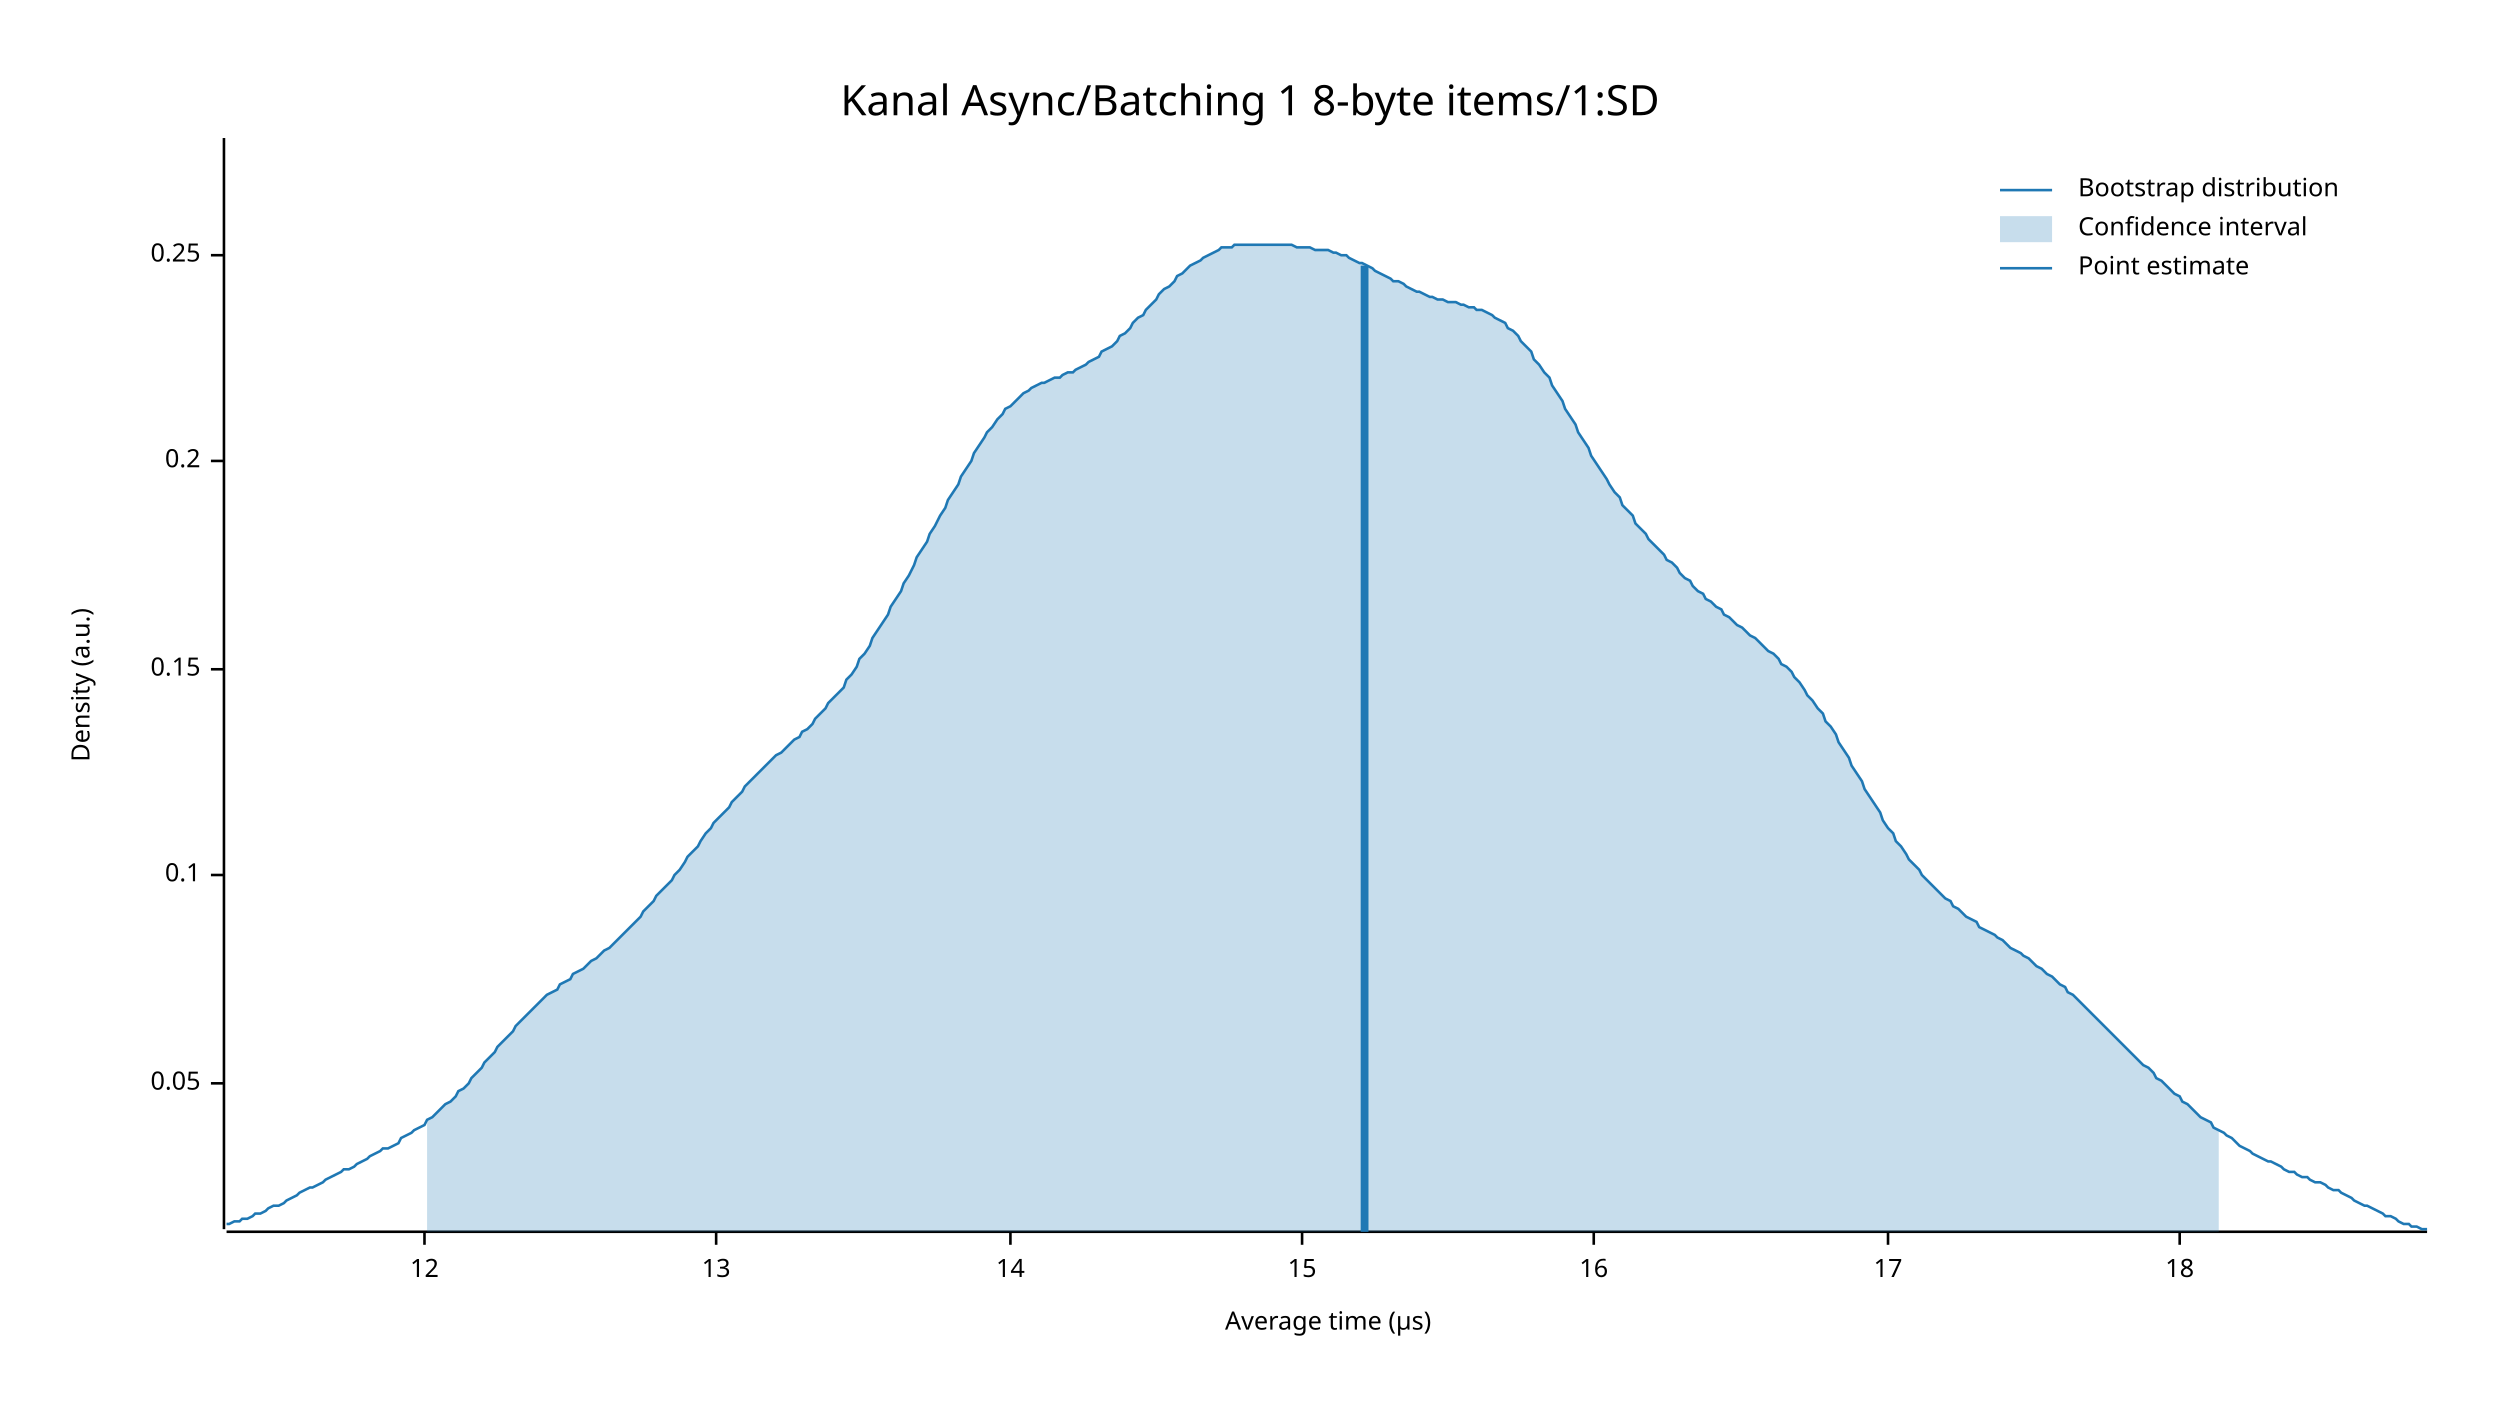
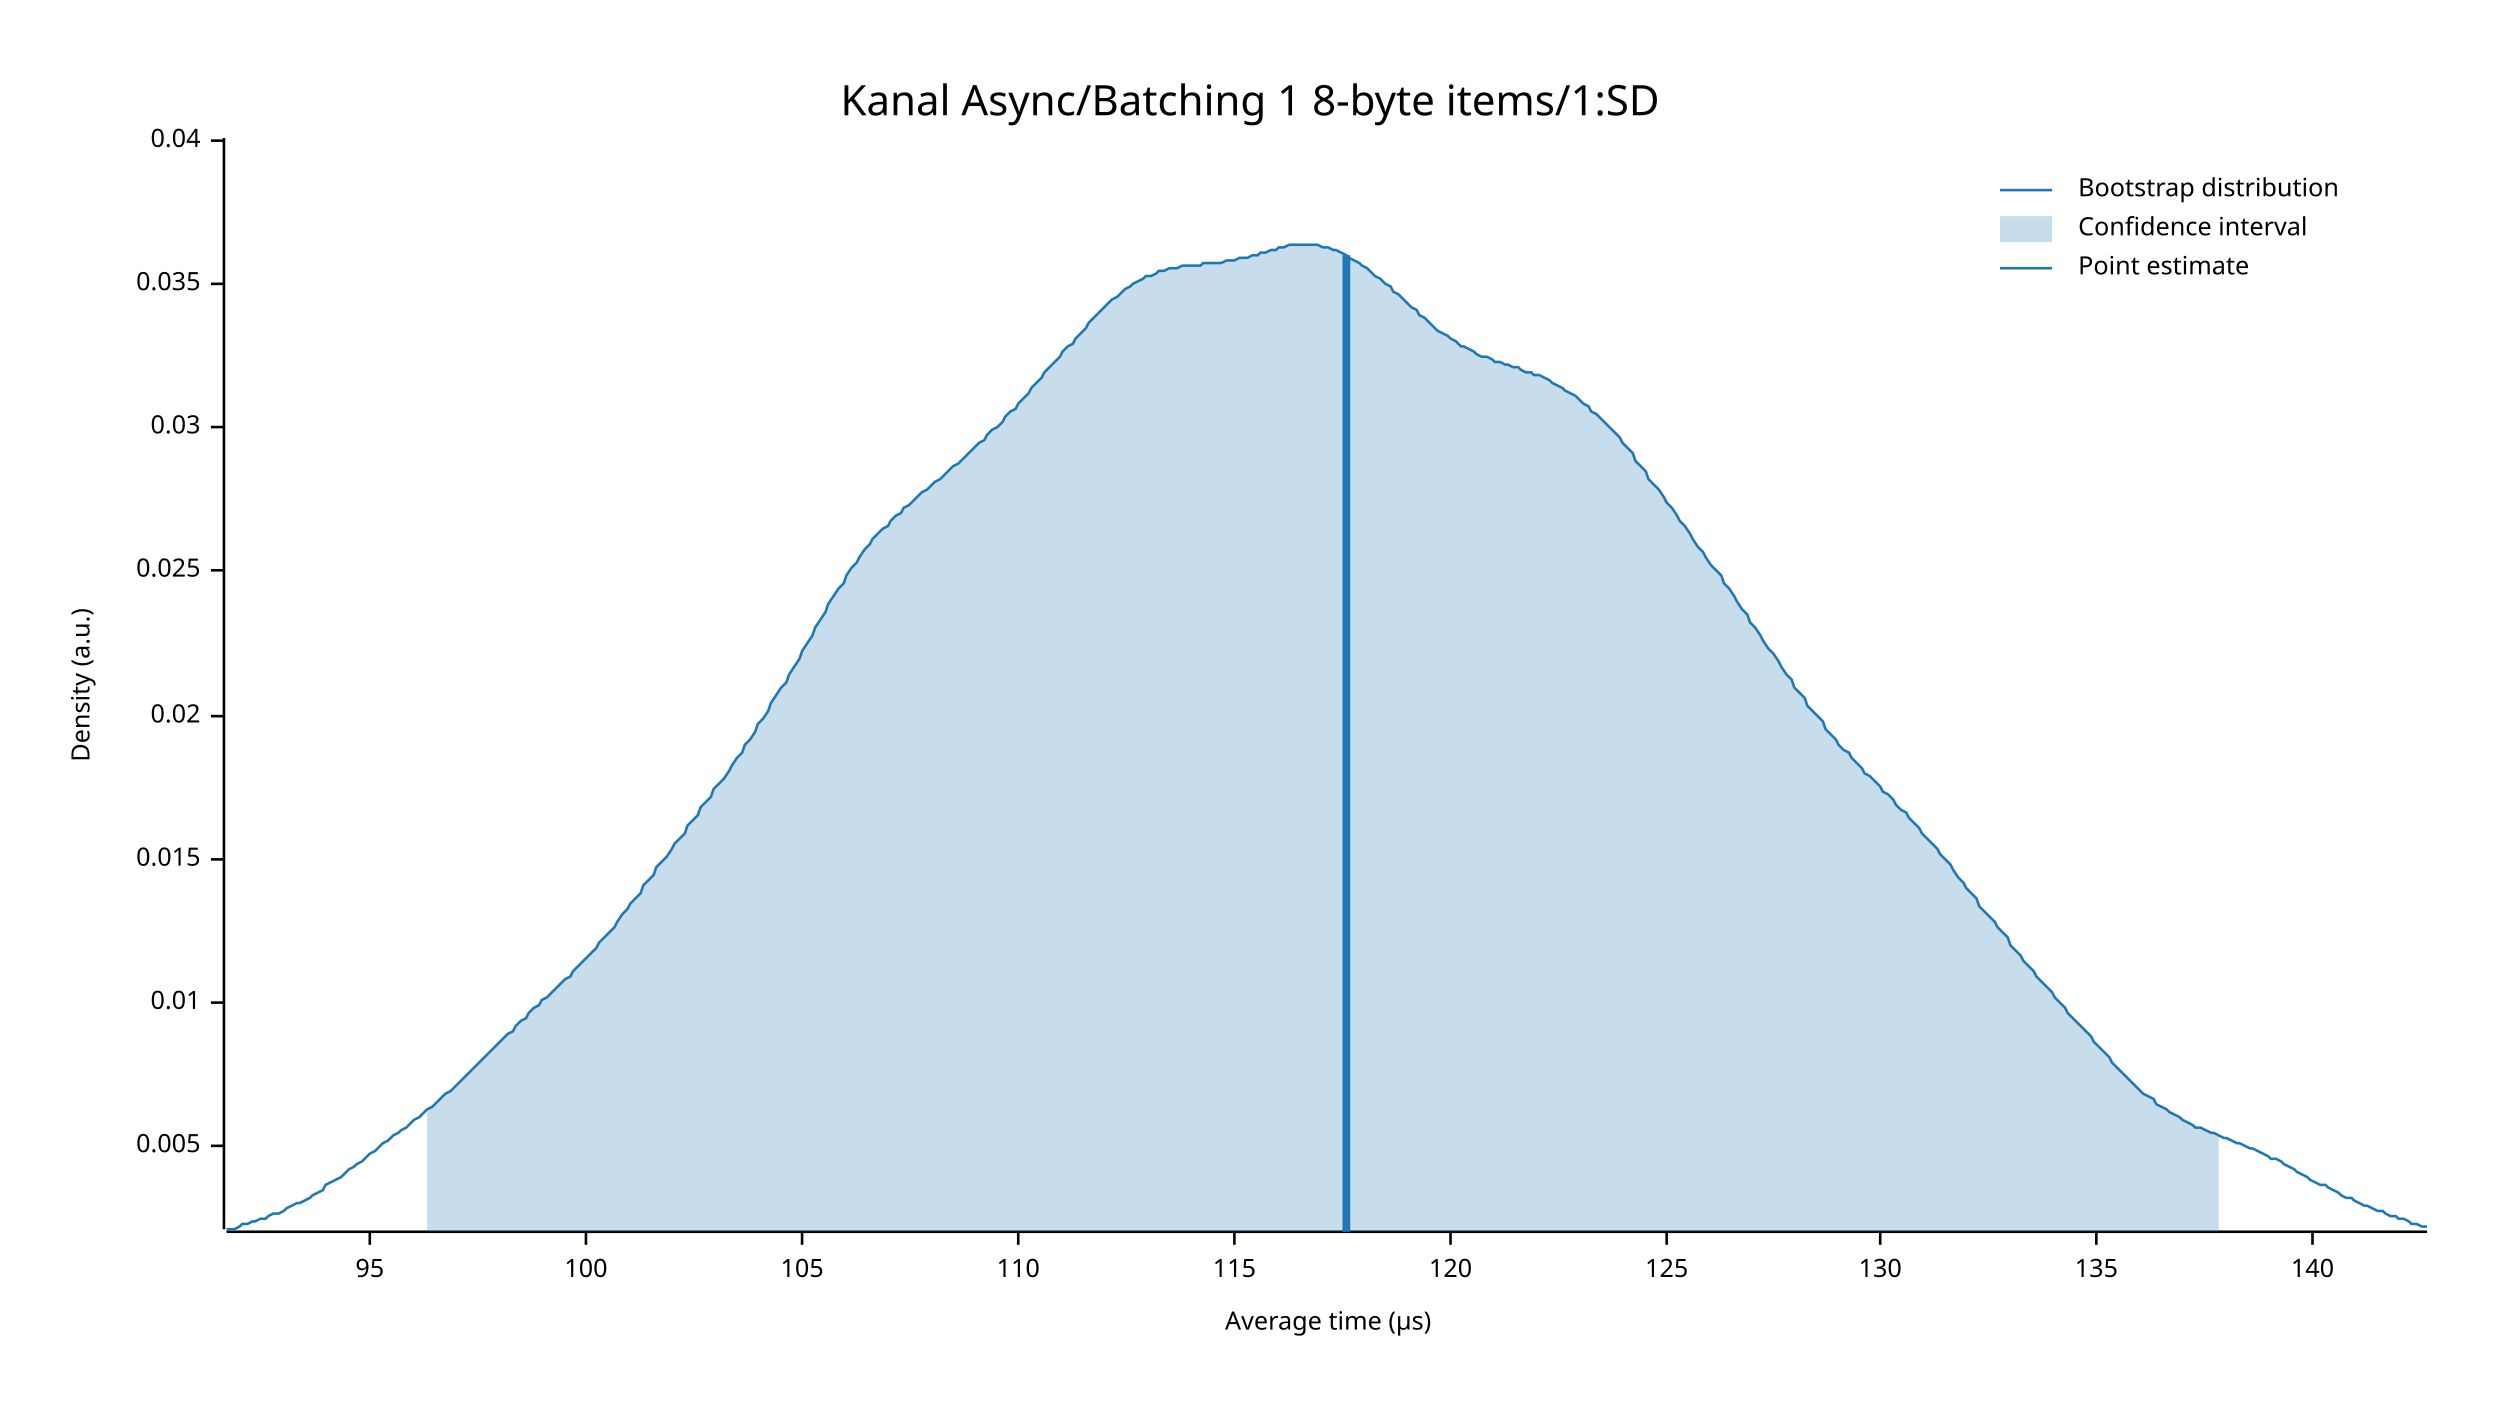
<svg xmlns="http://www.w3.org/2000/svg" width="960" height="540" viewBox="0 0 960 540">
  <text x="480" y="32" dy="0.76em" text-anchor="middle" font-family="sans-serif" font-size="16.129" opacity="1" fill="#000000">
Kanal Async/Batching 1 8-byte items/1:SD
</text>
  <text x="27" y="263" dy="0.76em" text-anchor="middle" font-family="sans-serif" font-size="9.677" opacity="1" fill="#000000" transform="rotate(270, 27, 263)">
Density (a.u.)
</text>
  <text x="510" y="513" dy="-0.5ex" text-anchor="middle" font-family="sans-serif" font-size="9.677" opacity="1" fill="#000000">
Average time (µs)
</text>
  <polyline fill="none" opacity="1" stroke="#000000" stroke-width="1" points="86,53 86,472 " />
-   <text x="77" y="416" dy="0.5ex" text-anchor="end" font-family="sans-serif" font-size="9.677" opacity="1" fill="#000000">
- 0.05
+   <text x="77" y="440" dy="0.5ex" text-anchor="end" font-family="sans-serif" font-size="9.677" opacity="1" fill="#000000">
+ 0.005
</text>
-   <polyline fill="none" opacity="1" stroke="#000000" stroke-width="1" points="81,416 86,416 " />
-   <text x="77" y="336" dy="0.5ex" text-anchor="end" font-family="sans-serif" font-size="9.677" opacity="1" fill="#000000">
- 0.1
+   <polyline fill="none" opacity="1" stroke="#000000" stroke-width="1" points="81,440 86,440 " />
+   <text x="77" y="385" dy="0.5ex" text-anchor="end" font-family="sans-serif" font-size="9.677" opacity="1" fill="#000000">
+ 0.01
</text>
-   <polyline fill="none" opacity="1" stroke="#000000" stroke-width="1" points="81,336 86,336 " />
-   <text x="77" y="257" dy="0.5ex" text-anchor="end" font-family="sans-serif" font-size="9.677" opacity="1" fill="#000000">
- 0.15
+   <polyline fill="none" opacity="1" stroke="#000000" stroke-width="1" points="81,385 86,385 " />
+   <text x="77" y="330" dy="0.5ex" text-anchor="end" font-family="sans-serif" font-size="9.677" opacity="1" fill="#000000">
+ 0.015
</text>
-   <polyline fill="none" opacity="1" stroke="#000000" stroke-width="1" points="81,257 86,257 " />
-   <text x="77" y="177" dy="0.5ex" text-anchor="end" font-family="sans-serif" font-size="9.677" opacity="1" fill="#000000">
- 0.2
+   <polyline fill="none" opacity="1" stroke="#000000" stroke-width="1" points="81,330 86,330 " />
+   <text x="77" y="275" dy="0.5ex" text-anchor="end" font-family="sans-serif" font-size="9.677" opacity="1" fill="#000000">
+ 0.02
</text>
-   <polyline fill="none" opacity="1" stroke="#000000" stroke-width="1" points="81,177 86,177 " />
-   <text x="77" y="98" dy="0.5ex" text-anchor="end" font-family="sans-serif" font-size="9.677" opacity="1" fill="#000000">
- 0.25
+   <polyline fill="none" opacity="1" stroke="#000000" stroke-width="1" points="81,275 86,275 " />
+   <text x="77" y="219" dy="0.5ex" text-anchor="end" font-family="sans-serif" font-size="9.677" opacity="1" fill="#000000">
+ 0.025
</text>
-   <polyline fill="none" opacity="1" stroke="#000000" stroke-width="1" points="81,98 86,98 " />
+   <polyline fill="none" opacity="1" stroke="#000000" stroke-width="1" points="81,219 86,219 " />
+   <text x="77" y="164" dy="0.5ex" text-anchor="end" font-family="sans-serif" font-size="9.677" opacity="1" fill="#000000">
+ 0.03
+ </text>
+   <polyline fill="none" opacity="1" stroke="#000000" stroke-width="1" points="81,164 86,164 " />
+   <text x="77" y="109" dy="0.5ex" text-anchor="end" font-family="sans-serif" font-size="9.677" opacity="1" fill="#000000">
+ 0.035
+ </text>
+   <polyline fill="none" opacity="1" stroke="#000000" stroke-width="1" points="81,109 86,109 " />
+   <text x="77" y="54" dy="0.5ex" text-anchor="end" font-family="sans-serif" font-size="9.677" opacity="1" fill="#000000">
+ 0.04
+ </text>
+   <polyline fill="none" opacity="1" stroke="#000000" stroke-width="1" points="81,54 86,54 " />
  <polyline fill="none" opacity="1" stroke="#000000" stroke-width="1" points="87,473 932,473 " />
-   <text x="163" y="483" dy="0.76em" text-anchor="middle" font-family="sans-serif" font-size="9.677" opacity="1" fill="#000000">
- 12
+   <text x="142" y="483" dy="0.76em" text-anchor="middle" font-family="sans-serif" font-size="9.677" opacity="1" fill="#000000">
+ 95
</text>
-   <polyline fill="none" opacity="1" stroke="#000000" stroke-width="1" points="163,473 163,478 " />
-   <text x="275" y="483" dy="0.76em" text-anchor="middle" font-family="sans-serif" font-size="9.677" opacity="1" fill="#000000">
- 13
+   <polyline fill="none" opacity="1" stroke="#000000" stroke-width="1" points="142,473 142,478 " />
+   <text x="225" y="483" dy="0.76em" text-anchor="middle" font-family="sans-serif" font-size="9.677" opacity="1" fill="#000000">
+ 100
</text>
-   <polyline fill="none" opacity="1" stroke="#000000" stroke-width="1" points="275,473 275,478 " />
-   <text x="388" y="483" dy="0.76em" text-anchor="middle" font-family="sans-serif" font-size="9.677" opacity="1" fill="#000000">
- 14
+   <polyline fill="none" opacity="1" stroke="#000000" stroke-width="1" points="225,473 225,478 " />
+   <text x="308" y="483" dy="0.76em" text-anchor="middle" font-family="sans-serif" font-size="9.677" opacity="1" fill="#000000">
+ 105
</text>
-   <polyline fill="none" opacity="1" stroke="#000000" stroke-width="1" points="388,473 388,478 " />
-   <text x="500" y="483" dy="0.76em" text-anchor="middle" font-family="sans-serif" font-size="9.677" opacity="1" fill="#000000">
- 15
+   <polyline fill="none" opacity="1" stroke="#000000" stroke-width="1" points="308,473 308,478 " />
+   <text x="391" y="483" dy="0.76em" text-anchor="middle" font-family="sans-serif" font-size="9.677" opacity="1" fill="#000000">
+ 110
</text>
-   <polyline fill="none" opacity="1" stroke="#000000" stroke-width="1" points="500,473 500,478 " />
-   <text x="612" y="483" dy="0.76em" text-anchor="middle" font-family="sans-serif" font-size="9.677" opacity="1" fill="#000000">
- 16
+   <polyline fill="none" opacity="1" stroke="#000000" stroke-width="1" points="391,473 391,478 " />
+   <text x="474" y="483" dy="0.76em" text-anchor="middle" font-family="sans-serif" font-size="9.677" opacity="1" fill="#000000">
+ 115
</text>
-   <polyline fill="none" opacity="1" stroke="#000000" stroke-width="1" points="612,473 612,478 " />
-   <text x="725" y="483" dy="0.76em" text-anchor="middle" font-family="sans-serif" font-size="9.677" opacity="1" fill="#000000">
- 17
+   <polyline fill="none" opacity="1" stroke="#000000" stroke-width="1" points="474,473 474,478 " />
+   <text x="557" y="483" dy="0.76em" text-anchor="middle" font-family="sans-serif" font-size="9.677" opacity="1" fill="#000000">
+ 120
</text>
-   <polyline fill="none" opacity="1" stroke="#000000" stroke-width="1" points="725,473 725,478 " />
-   <text x="837" y="483" dy="0.76em" text-anchor="middle" font-family="sans-serif" font-size="9.677" opacity="1" fill="#000000">
- 18
+   <polyline fill="none" opacity="1" stroke="#000000" stroke-width="1" points="557,473 557,478 " />
+   <text x="640" y="483" dy="0.76em" text-anchor="middle" font-family="sans-serif" font-size="9.677" opacity="1" fill="#000000">
+ 125
</text>
-   <polyline fill="none" opacity="1" stroke="#000000" stroke-width="1" points="837,473 837,478 " />
-   <polyline fill="none" opacity="1" stroke="#1F78B4" stroke-width="1" points="87,470 88,470 90,469 92,469 93,468 95,468 97,467 98,466 100,466 102,465 103,464 105,463 107,463 109,462 110,461 112,460 114,459 115,458 117,457 119,456 120,456 122,455 124,454 125,453 127,452 129,451 131,450 132,449 134,449 136,448 137,447 139,446 141,445 142,444 144,443 146,442 147,441 149,441 151,440 153,439 154,437 156,436 158,435 159,434 161,433 163,432 164,430 166,429 168,427 169,426 171,424 173,423 175,421 176,419 178,418 180,416 181,414 183,412 185,410 186,408 188,406 190,404 191,402 193,400 195,398 197,396 198,394 200,392 202,390 203,389 205,387 207,385 208,384 210,382 212,381 214,380 215,378 217,377 219,376 220,374 222,373 224,372 225,371 227,369 229,368 230,367 232,365 234,364 236,362 237,361 239,359 241,357 242,356 244,354 246,352 247,350 249,348 251,346 252,344 254,342 256,340 258,338 259,336 261,334 263,331 264,329 266,327 268,325 269,323 271,320 273,318 274,316 276,314 278,312 280,310 281,308 283,306 285,304 286,302 288,300 290,298 291,297 293,295 295,293 296,292 298,290 300,289 302,287 303,286 305,284 307,283 308,281 310,280 312,278 313,276 315,274 317,272 318,270 320,268 322,266 324,264 325,261 327,259 329,256 330,253 332,251 334,248 335,245 337,242 339,239 341,236 342,233 344,230 346,227 347,224 349,221 351,217 352,214 354,211 356,208 357,205 359,202 361,198 363,195 364,192 366,189 368,186 369,183 371,180 373,177 374,174 376,171 378,168 379,166 381,164 383,161 385,159 386,157 388,156 390,154 391,153 393,151 395,150 396,149 398,148 400,147 401,147 403,146 405,145 407,145 408,144 410,143 412,143 413,142 415,141 417,140 418,139 420,138 422,137 423,135 425,134 427,133 429,131 430,129 432,128 434,126 435,124 437,122 439,121 440,119 442,117 444,115 445,113 447,111 449,110 451,108 452,106 454,105 456,103 457,102 459,101 461,100 462,99 464,98 466,97 468,96 469,95 471,95 473,95 474,94 476,94 478,94 479,94 481,94 483,94 484,94 486,94 488,94 490,94 491,94 493,94 495,94 496,94 498,95 500,95 501,95 503,95 505,96 506,96 508,96 510,96 512,97 513,97 515,98 517,98 518,99 520,100 522,101 523,101 525,102 527,103 528,104 530,105 532,106 534,107 535,108 537,108 539,109 540,110 542,111 544,112 545,112 547,113 549,114 550,114 552,115 554,115 556,116 557,116 559,116 561,117 562,117 564,118 566,118 567,119 569,119 571,120 573,121 574,122 576,123 578,124 579,126 581,127 583,129 584,131 586,133 588,135 589,138 591,140 593,143 595,145 596,148 598,151 600,154 601,157 603,160 605,163 606,166 608,169 610,172 611,175 613,178 615,181 617,184 618,186 620,189 622,191 623,194 625,196 627,198 628,201 630,203 632,205 633,207 635,209 637,211 639,213 640,215 642,216 644,218 645,220 647,222 649,223 650,225 652,227 654,228 655,230 657,231 659,233 661,234 662,236 664,237 666,239 667,240 669,241 671,243 672,244 674,245 676,247 677,248 679,250 681,251 683,253 684,255 686,256 688,258 689,260 691,262 693,265 694,267 696,269 698,272 700,274 701,277 703,279 705,282 706,285 708,288 710,291 711,294 713,297 715,300 716,303 718,306 720,309 722,312 723,315 725,318 727,320 728,323 730,325 732,328 733,330 735,332 737,334 738,336 740,338 742,340 744,342 745,343 747,345 749,346 750,348 752,349 754,351 755,352 757,353 759,354 760,356 762,357 764,358 766,359 767,360 769,361 771,363 772,364 774,365 776,366 777,367 779,368 781,370 782,371 784,372 786,374 788,375 789,376 791,378 793,379 794,381 796,382 798,384 799,385 801,387 803,389 804,390 806,392 808,394 810,396 811,397 813,399 815,401 816,402 818,404 820,406 821,407 823,409 825,410 827,412 828,414 830,415 832,417 833,418 835,420 837,421 838,423 840,424 842,426 843,427 845,429 847,430 849,431 850,433 852,434 854,435 855,436 857,437 859,439 860,440 862,441 864,442 865,443 867,444 869,445 871,446 872,446 874,447 876,448 877,449 879,450 881,450 882,451 884,452 886,452 887,453 889,454 891,454 893,455 894,456 896,457 898,457 899,458 901,459 903,460 904,461 906,462 908,463 909,463 911,464 913,465 915,466 916,467 918,467 920,468 921,469 923,470 925,470 926,471 928,471 930,472 932,472 " />
-   <polygon opacity="0.25" fill="#1F78B4" points="164,430 166,429 168,427 169,426 171,424 173,423 175,421 176,419 178,418 180,416 181,414 183,412 185,410 186,408 188,406 190,404 191,402 193,400 195,398 197,396 198,394 200,392 202,390 203,389 205,387 207,385 208,384 210,382 212,381 214,380 215,378 217,377 219,376 220,374 222,373 224,372 225,371 227,369 229,368 230,367 232,365 234,364 236,362 237,361 239,359 241,357 242,356 244,354 246,352 247,350 249,348 251,346 252,344 254,342 256,340 258,338 259,336 261,334 263,331 264,329 266,327 268,325 269,323 271,320 273,318 274,316 276,314 278,312 280,310 281,308 283,306 285,304 286,302 288,300 290,298 291,297 293,295 295,293 296,292 298,290 300,289 302,287 303,286 305,284 307,283 308,281 310,280 312,278 313,276 315,274 317,272 318,270 320,268 322,266 324,264 325,261 327,259 329,256 330,253 332,251 334,248 335,245 337,242 339,239 341,236 342,233 344,230 346,227 347,224 349,221 351,217 352,214 354,211 356,208 357,205 359,202 361,198 363,195 364,192 366,189 368,186 369,183 371,180 373,177 374,174 376,171 378,168 379,166 381,164 383,161 385,159 386,157 388,156 390,154 391,153 393,151 395,150 396,149 398,148 400,147 401,147 403,146 405,145 407,145 408,144 410,143 412,143 413,142 415,141 417,140 418,139 420,138 422,137 423,135 425,134 427,133 429,131 430,129 432,128 434,126 435,124 437,122 439,121 440,119 442,117 444,115 445,113 447,111 449,110 451,108 452,106 454,105 456,103 457,102 459,101 461,100 462,99 464,98 466,97 468,96 469,95 471,95 473,95 474,94 476,94 478,94 479,94 481,94 483,94 484,94 486,94 488,94 490,94 491,94 493,94 495,94 496,94 498,95 500,95 501,95 503,95 505,96 506,96 508,96 510,96 512,97 513,97 515,98 517,98 518,99 520,100 522,101 523,101 525,102 527,103 528,104 530,105 532,106 534,107 535,108 537,108 539,109 540,110 542,111 544,112 545,112 547,113 549,114 550,114 552,115 554,115 556,116 557,116 559,116 561,117 562,117 564,118 566,118 567,119 569,119 571,120 573,121 574,122 576,123 578,124 579,126 581,127 583,129 584,131 586,133 588,135 589,138 591,140 593,143 595,145 596,148 598,151 600,154 601,157 603,160 605,163 606,166 608,169 610,172 611,175 613,178 615,181 617,184 618,186 620,189 622,191 623,194 625,196 627,198 628,201 630,203 632,205 633,207 635,209 637,211 639,213 640,215 642,216 644,218 645,220 647,222 649,223 650,225 652,227 654,228 655,230 657,231 659,233 661,234 662,236 664,237 666,239 667,240 669,241 671,243 672,244 674,245 676,247 677,248 679,250 681,251 683,253 684,255 686,256 688,258 689,260 691,262 693,265 694,267 696,269 698,272 700,274 701,277 703,279 705,282 706,285 708,288 710,291 711,294 713,297 715,300 716,303 718,306 720,309 722,312 723,315 725,318 727,320 728,323 730,325 732,328 733,330 735,332 737,334 738,336 740,338 742,340 744,342 745,343 747,345 749,346 750,348 752,349 754,351 755,352 757,353 759,354 760,356 762,357 764,358 766,359 767,360 769,361 771,363 772,364 774,365 776,366 777,367 779,368 781,370 782,371 784,372 786,374 788,375 789,376 791,378 793,379 794,381 796,382 798,384 799,385 801,387 803,389 804,390 806,392 808,394 810,396 811,397 813,399 815,401 816,402 818,404 820,406 821,407 823,409 825,410 827,412 828,414 830,415 832,417 833,418 835,420 837,421 838,423 840,424 842,426 843,427 845,429 847,430 849,431 850,433 852,434 852,473 164,473 " />
-   <polyline fill="none" opacity="1" stroke="#1F78B4" stroke-width="3" points="524,473 524,102 " />
+   <polyline fill="none" opacity="1" stroke="#000000" stroke-width="1" points="640,473 640,478 " />
+   <text x="722" y="483" dy="0.76em" text-anchor="middle" font-family="sans-serif" font-size="9.677" opacity="1" fill="#000000">
+ 130
+ </text>
+   <polyline fill="none" opacity="1" stroke="#000000" stroke-width="1" points="722,473 722,478 " />
+   <text x="805" y="483" dy="0.76em" text-anchor="middle" font-family="sans-serif" font-size="9.677" opacity="1" fill="#000000">
+ 135
+ </text>
+   <polyline fill="none" opacity="1" stroke="#000000" stroke-width="1" points="805,473 805,478 " />
+   <text x="888" y="483" dy="0.76em" text-anchor="middle" font-family="sans-serif" font-size="9.677" opacity="1" fill="#000000">
+ 140
+ </text>
+   <polyline fill="none" opacity="1" stroke="#000000" stroke-width="1" points="888,473 888,478 " />
+   <polyline fill="none" opacity="1" stroke="#1F78B4" stroke-width="1" points="87,472 88,472 90,472 92,471 93,470 95,470 97,469 98,469 100,468 102,468 103,467 105,466 107,466 109,465 110,464 112,463 114,462 115,462 117,461 119,460 120,459 122,458 124,457 125,455 127,454 129,453 131,452 132,451 134,449 136,448 137,447 139,446 141,444 142,443 144,442 146,440 147,439 149,438 151,436 153,435 154,434 156,433 158,431 159,430 161,429 163,427 164,426 166,425 168,423 169,422 171,420 173,419 175,417 176,416 178,414 180,412 181,411 183,409 185,407 186,406 188,404 190,402 191,401 193,399 195,397 197,396 198,394 200,392 202,391 203,389 205,387 207,386 208,384 210,383 212,381 214,379 215,378 217,376 219,375 220,373 222,371 224,369 225,368 227,366 229,364 230,362 232,360 234,358 236,356 237,354 239,351 241,349 242,347 244,345 246,343 247,340 249,338 251,336 252,333 254,331 256,329 258,326 259,324 261,322 263,320 264,317 266,315 268,313 269,310 271,308 273,306 274,303 276,301 278,299 280,296 281,294 283,291 285,289 286,286 288,284 290,281 291,278 293,276 295,273 296,270 298,267 300,264 302,262 303,259 305,256 307,253 308,250 310,247 312,244 313,241 315,238 317,235 318,232 320,229 322,226 324,224 325,221 327,218 329,216 330,214 332,211 334,209 335,207 337,205 339,203 341,202 342,200 344,198 346,197 347,195 349,194 351,192 352,191 354,189 356,188 357,187 359,185 361,184 363,182 364,181 366,179 368,178 369,177 371,175 373,173 374,172 376,170 378,169 379,167 381,165 383,164 385,162 386,160 388,158 390,157 391,155 393,153 395,151 396,149 398,147 400,145 401,143 403,141 405,139 407,137 408,135 410,133 412,132 413,130 415,128 417,126 418,124 420,122 422,120 423,119 425,117 427,115 429,114 430,113 432,111 434,110 435,109 437,108 439,107 440,106 442,106 444,105 445,104 447,104 449,103 451,103 452,103 454,102 456,102 457,102 459,102 461,102 462,101 464,101 466,101 468,101 469,101 471,100 473,100 474,100 476,99 478,99 479,99 481,98 483,98 484,97 486,97 488,96 490,96 491,95 493,95 495,94 496,94 498,94 500,94 501,94 503,94 505,94 506,94 508,95 510,95 512,96 513,96 515,97 517,98 518,99 520,100 522,101 523,102 525,103 527,105 528,106 530,107 532,109 534,110 535,112 537,113 539,115 540,116 542,118 544,119 545,121 547,122 549,124 550,125 552,127 554,128 556,129 557,130 559,131 561,133 562,133 564,134 566,135 567,136 569,137 571,137 573,138 574,139 576,139 578,140 579,140 581,141 583,141 584,142 586,143 588,143 589,144 591,144 593,145 595,146 596,147 598,148 600,149 601,150 603,151 605,152 606,153 608,155 610,156 611,158 613,159 615,161 617,163 618,164 620,166 622,168 623,170 625,172 627,174 628,177 630,179 632,181 633,184 635,186 637,188 639,191 640,193 642,195 644,198 645,200 647,202 649,205 650,207 652,210 654,212 655,214 657,217 659,219 661,221 662,224 664,226 666,229 667,231 669,234 671,236 672,239 674,241 676,244 677,246 679,249 681,251 683,254 684,256 686,259 688,261 689,264 691,266 693,268 694,271 696,273 698,275 700,277 701,280 703,282 705,284 706,286 708,288 710,289 711,291 713,293 715,295 716,297 718,298 720,300 722,302 723,304 725,305 727,307 728,309 730,311 732,312 733,314 735,316 737,318 738,320 740,322 742,324 744,326 745,328 747,330 749,332 750,334 752,337 754,339 755,341 757,343 759,345 760,348 762,350 764,352 766,354 767,356 769,358 771,360 772,363 774,365 776,367 777,369 779,371 781,373 782,375 784,377 786,379 788,381 789,383 791,385 793,387 794,389 796,391 798,393 799,394 801,396 803,398 804,400 806,402 808,404 810,406 811,408 813,410 815,412 816,413 818,415 820,417 821,418 823,420 825,421 827,422 828,424 830,425 832,426 833,427 835,428 837,429 838,430 840,431 842,432 843,433 845,433 847,434 849,435 850,435 852,436 854,437 855,437 857,438 859,439 860,439 862,440 864,441 865,441 867,442 869,443 871,444 872,445 874,445 876,446 877,447 879,448 881,449 882,450 884,451 886,452 887,453 889,454 891,455 893,455 894,456 896,457 898,458 899,459 901,460 903,460 904,461 906,462 908,463 909,463 911,464 913,465 915,465 916,466 918,467 920,467 921,468 923,468 925,469 926,470 928,470 930,471 932,471 " />
+   <polygon opacity="0.25" fill="#1F78B4" points="164,426 166,425 168,423 169,422 171,420 173,419 175,417 176,416 178,414 180,412 181,411 183,409 185,407 186,406 188,404 190,402 191,401 193,399 195,397 197,396 198,394 200,392 202,391 203,389 205,387 207,386 208,384 210,383 212,381 214,379 215,378 217,376 219,375 220,373 222,371 224,369 225,368 227,366 229,364 230,362 232,360 234,358 236,356 237,354 239,351 241,349 242,347 244,345 246,343 247,340 249,338 251,336 252,333 254,331 256,329 258,326 259,324 261,322 263,320 264,317 266,315 268,313 269,310 271,308 273,306 274,303 276,301 278,299 280,296 281,294 283,291 285,289 286,286 288,284 290,281 291,278 293,276 295,273 296,270 298,267 300,264 302,262 303,259 305,256 307,253 308,250 310,247 312,244 313,241 315,238 317,235 318,232 320,229 322,226 324,224 325,221 327,218 329,216 330,214 332,211 334,209 335,207 337,205 339,203 341,202 342,200 344,198 346,197 347,195 349,194 351,192 352,191 354,189 356,188 357,187 359,185 361,184 363,182 364,181 366,179 368,178 369,177 371,175 373,173 374,172 376,170 378,169 379,167 381,165 383,164 385,162 386,160 388,158 390,157 391,155 393,153 395,151 396,149 398,147 400,145 401,143 403,141 405,139 407,137 408,135 410,133 412,132 413,130 415,128 417,126 418,124 420,122 422,120 423,119 425,117 427,115 429,114 430,113 432,111 434,110 435,109 437,108 439,107 440,106 442,106 444,105 445,104 447,104 449,103 451,103 452,103 454,102 456,102 457,102 459,102 461,102 462,101 464,101 466,101 468,101 469,101 471,100 473,100 474,100 476,99 478,99 479,99 481,98 483,98 484,97 486,97 488,96 490,96 491,95 493,95 495,94 496,94 498,94 500,94 501,94 503,94 505,94 506,94 508,95 510,95 512,96 513,96 515,97 517,98 518,99 520,100 522,101 523,102 525,103 527,105 528,106 530,107 532,109 534,110 535,112 537,113 539,115 540,116 542,118 544,119 545,121 547,122 549,124 550,125 552,127 554,128 556,129 557,130 559,131 561,133 562,133 564,134 566,135 567,136 569,137 571,137 573,138 574,139 576,139 578,140 579,140 581,141 583,141 584,142 586,143 588,143 589,144 591,144 593,145 595,146 596,147 598,148 600,149 601,150 603,151 605,152 606,153 608,155 610,156 611,158 613,159 615,161 617,163 618,164 620,166 622,168 623,170 625,172 627,174 628,177 630,179 632,181 633,184 635,186 637,188 639,191 640,193 642,195 644,198 645,200 647,202 649,205 650,207 652,210 654,212 655,214 657,217 659,219 661,221 662,224 664,226 666,229 667,231 669,234 671,236 672,239 674,241 676,244 677,246 679,249 681,251 683,254 684,256 686,259 688,261 689,264 691,266 693,268 694,271 696,273 698,275 700,277 701,280 703,282 705,284 706,286 708,288 710,289 711,291 713,293 715,295 716,297 718,298 720,300 722,302 723,304 725,305 727,307 728,309 730,311 732,312 733,314 735,316 737,318 738,320 740,322 742,324 744,326 745,328 747,330 749,332 750,334 752,337 754,339 755,341 757,343 759,345 760,348 762,350 764,352 766,354 767,356 769,358 771,360 772,363 774,365 776,367 777,369 779,371 781,373 782,375 784,377 786,379 788,381 789,383 791,385 793,387 794,389 796,391 798,393 799,394 801,396 803,398 804,400 806,402 808,404 810,406 811,408 813,410 815,412 816,413 818,415 820,417 821,418 823,420 825,421 827,422 828,424 830,425 832,426 833,427 835,428 837,429 838,430 840,431 842,432 843,433 845,433 847,434 849,435 850,435 852,436 852,473 164,473 " />
+   <polyline fill="none" opacity="1" stroke="#1F78B4" stroke-width="3" points="517,473 517,98 " />
  <text x="798" y="68" dy="0.76em" text-anchor="start" font-family="sans-serif" font-size="9.677" opacity="1" fill="#000000">
Bootstrap distribution
</text>
  <text x="798" y="83" dy="0.76em" text-anchor="start" font-family="sans-serif" font-size="9.677" opacity="1" fill="#000000">
Confidence interval
</text>
  <text x="798" y="98" dy="0.76em" text-anchor="start" font-family="sans-serif" font-size="9.677" opacity="1" fill="#000000">
Point estimate
</text>
  <polyline fill="none" opacity="1" stroke="#1F78B4" stroke-width="1" points="768,73 788,73 " />
  <rect x="768" y="83" width="20" height="10" opacity="0.25" fill="#1F78B4" stroke="none" />
  <polyline fill="none" opacity="1" stroke="#1F78B4" stroke-width="1" points="768,103 788,103 " />
</svg>
